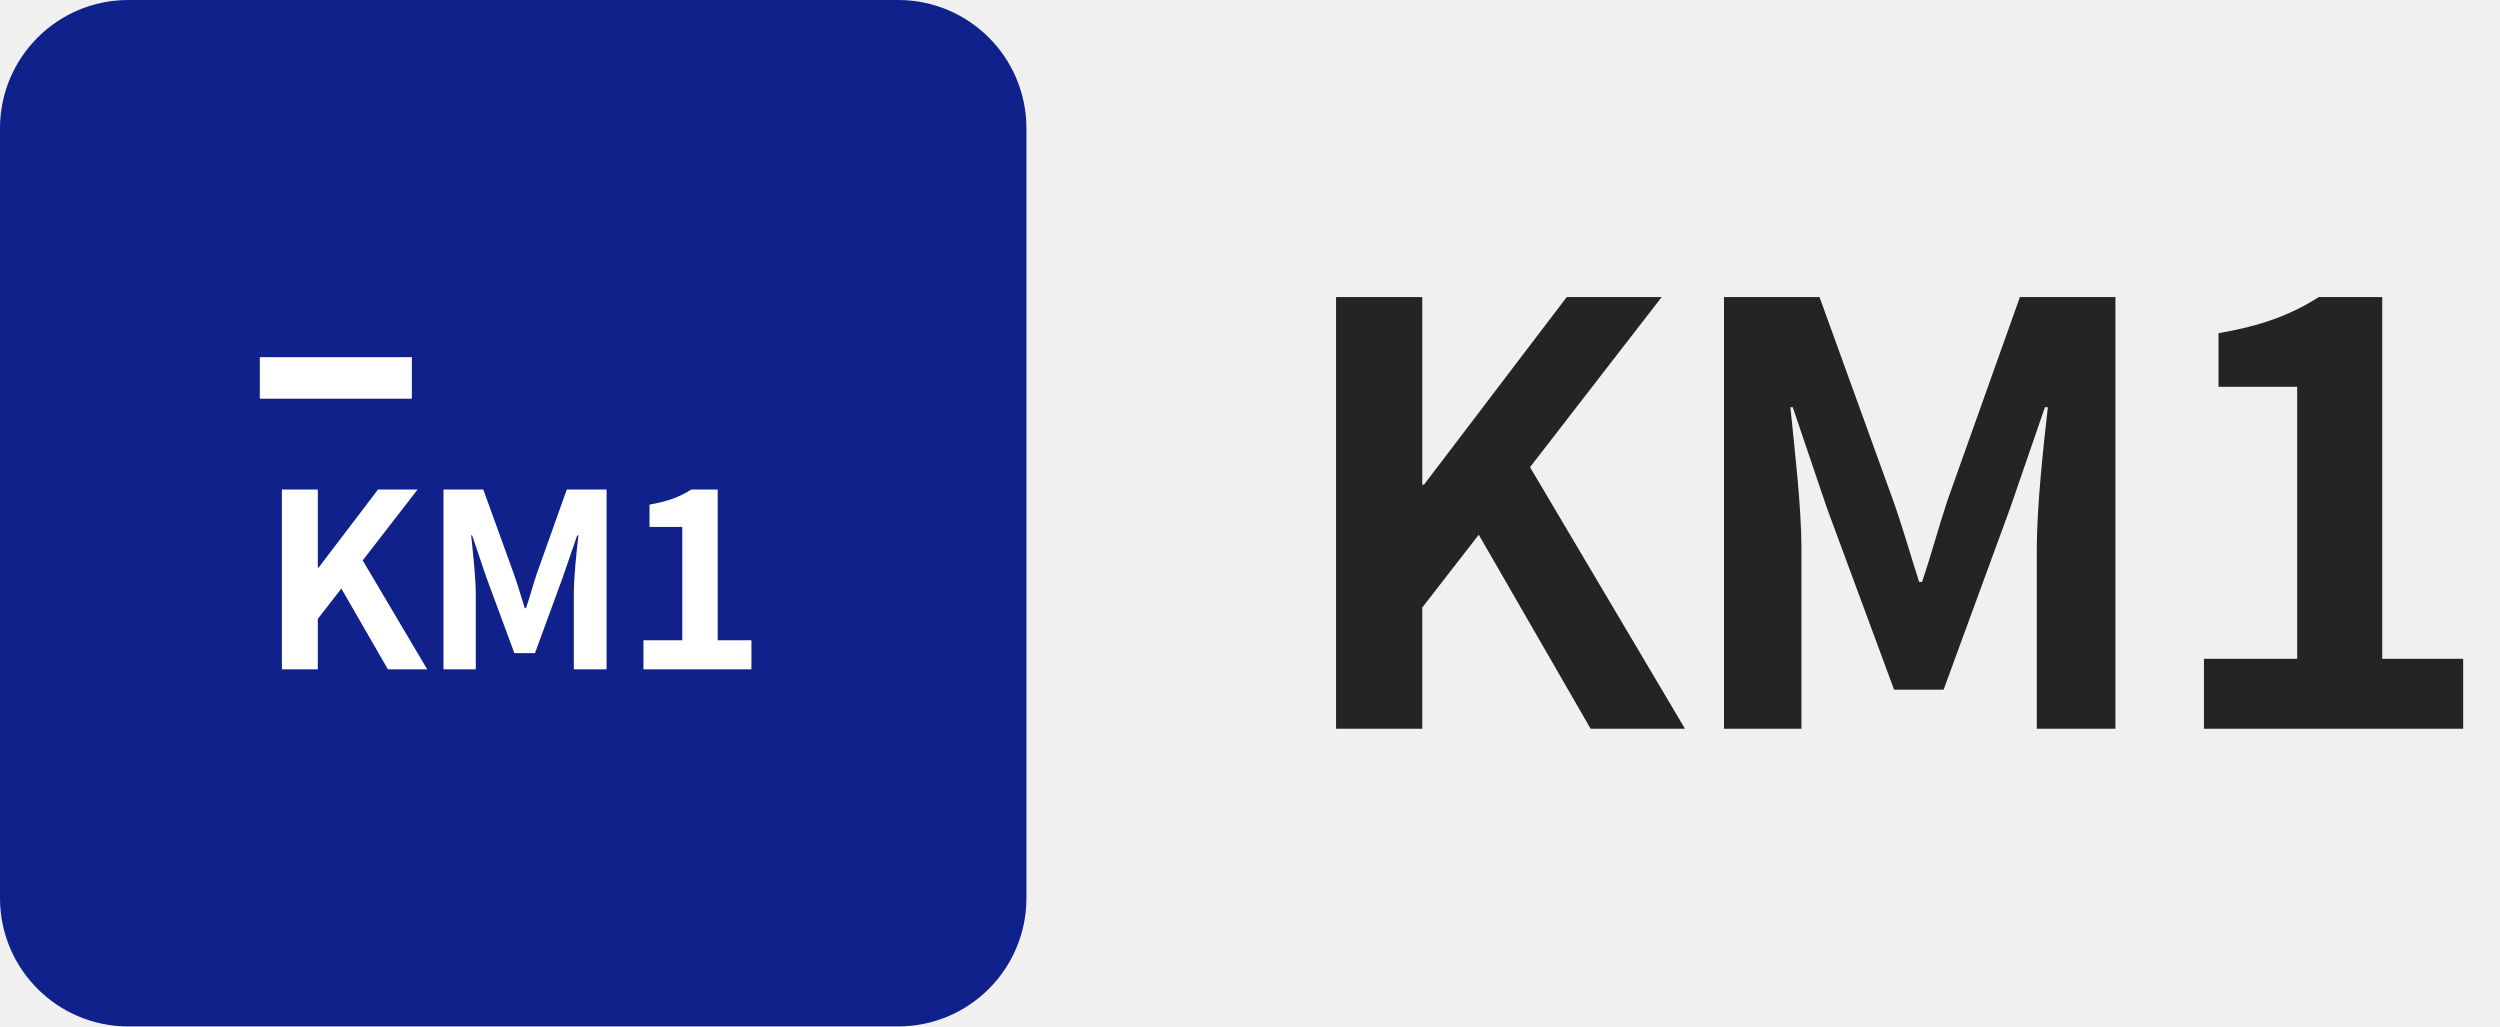
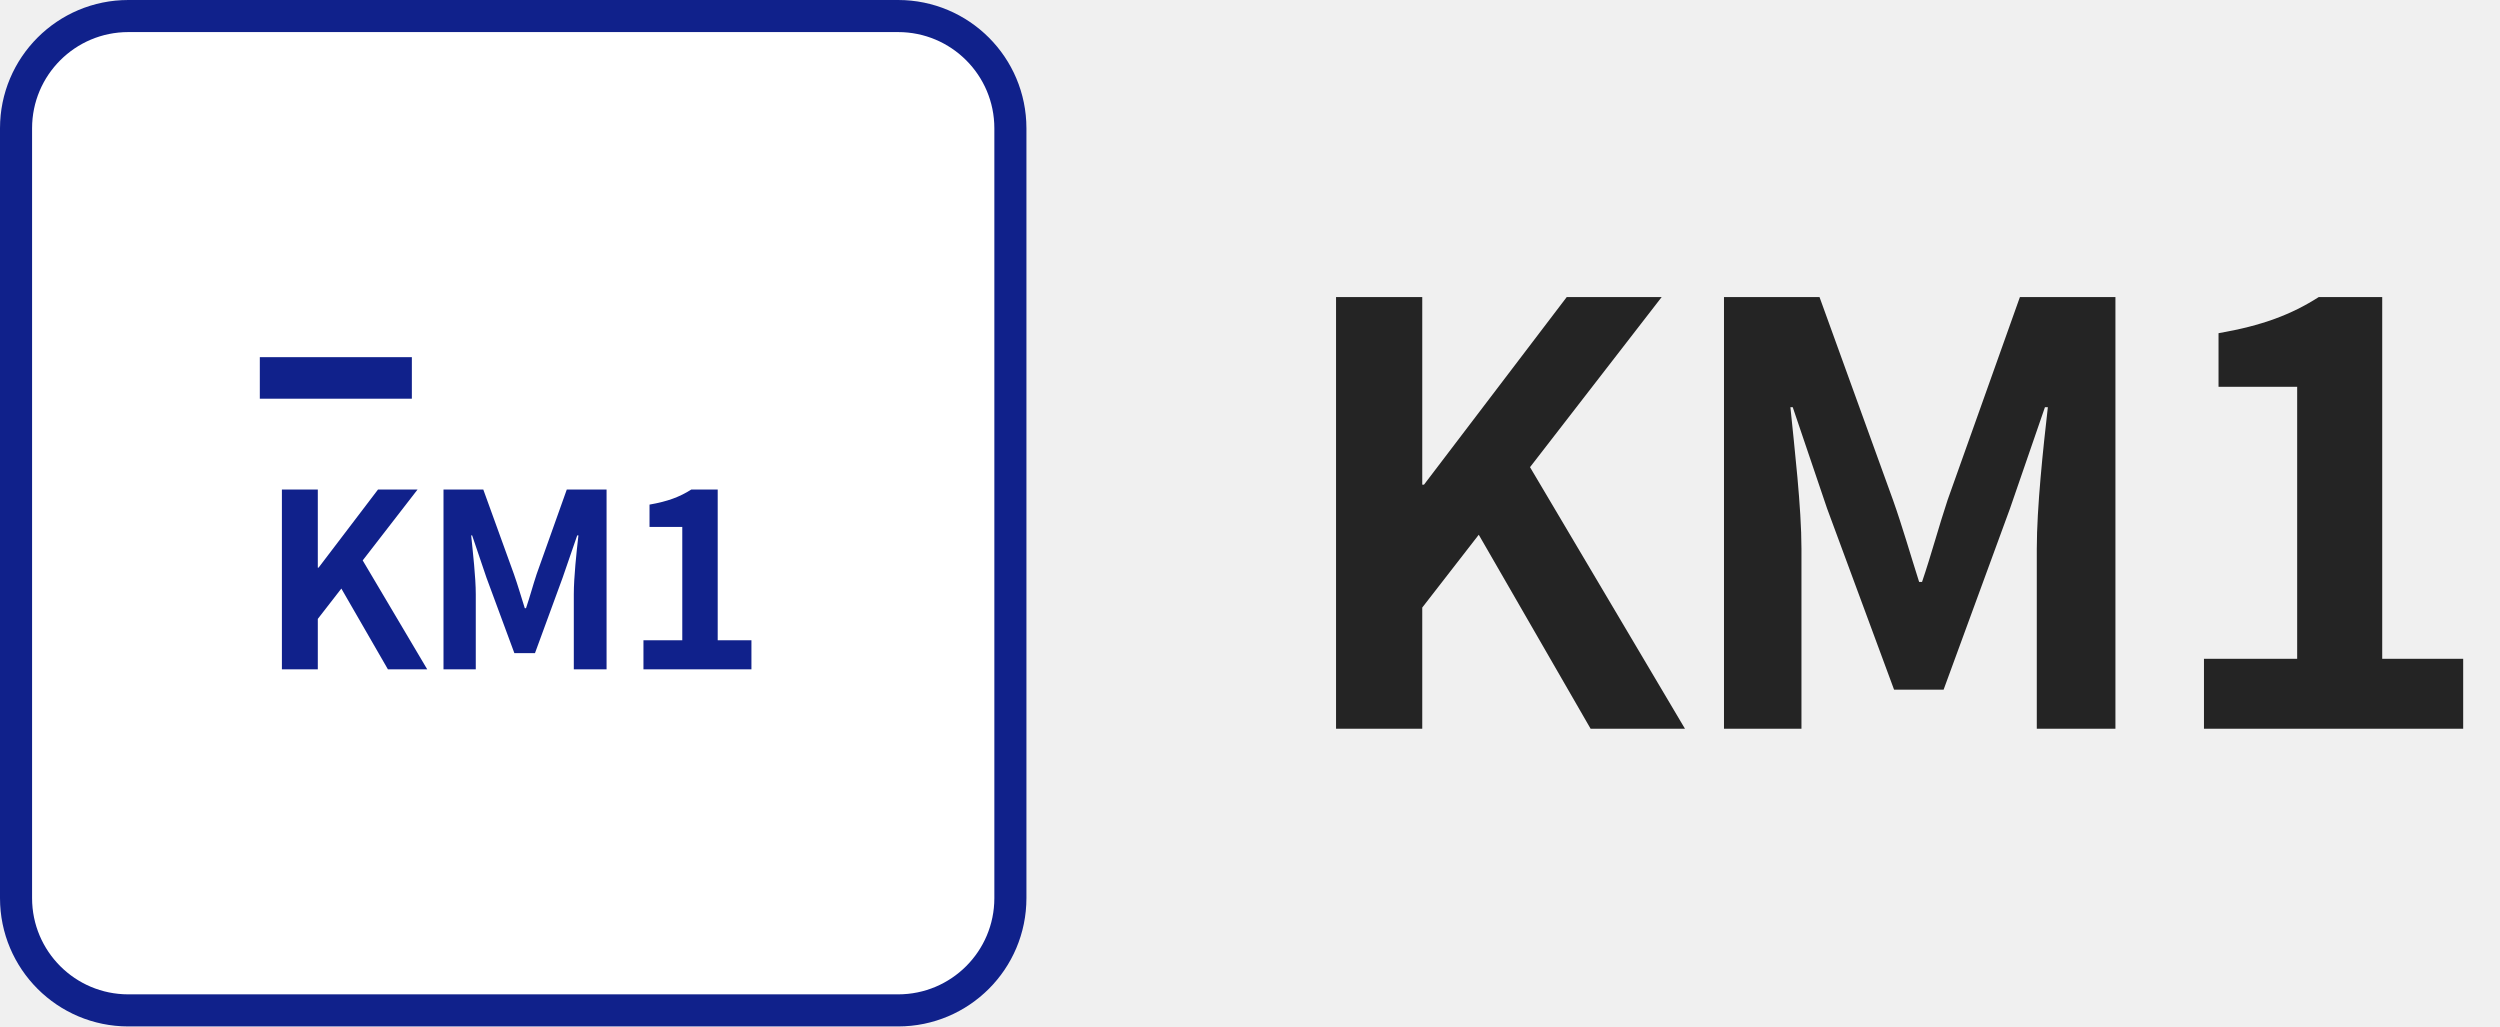
<svg xmlns="http://www.w3.org/2000/svg" width="155.88" height="64" viewBox="0 0 155.88 64">
  <g>
-     <rect width="64" height="64" rx="8.00" fill="#10218B" />
-     <path transform="translate(16.20 30.54) scale(0.01513)" d="M91 740.0H239V532.0L336 407.0L528 740.0H690L424 291.0L650 -1.0H487L242 321.0H239V-1.0H91ZM757.0 740.0H890.0V431.0C890.0 360.0 878.0 258.0 871.0 188.0H875.0L934.0 362.0L1049.0 673.0H1134.0L1248.0 362.0L1308.0 188.0H1313.0C1305.0 258.0 1294.0 360.0 1294.0 431.0V740.0H1429.0V-1.0H1265.0L1141.0 347.0C1126.0 392.0 1113.0 441.0 1097.0 488.0H1092.0C1077.0 441.0 1063.0 392.0 1047.0 347.0L921.0 -1.0H757.0ZM1581.0 740.0H2026.0V620.0H1887.0V-1.0H1778.0C1731.0 29.0 1681.0 48.0 1606.0 61.0V153.0H1741.0V620.0H1581.0Z" fill="#FFFFFF" />
-     <rect x="16.20" y="22.27" width="9.48" height="2.59" fill="#FFFFFF" />
+     <rect x="1" y="1" width="62" height="62" rx="7.00" fill="#FFFFFF" stroke="#10218B" stroke-width="2" />
+     <path transform="translate(16.20 30.54) scale(0.01513)" d="M91 740.0H239V532.0L336 407.0L528 740.0H690L424 291.0L650 -1.0H487L242 321.0H239V-1.0H91ZM757.0 740.0H890.0V431.0C890.0 360.0 878.0 258.0 871.0 188.0H875.0L934.0 362.0L1049.0 673.0H1134.0L1248.0 362.0L1308.0 188.0H1313.0C1305.0 258.0 1294.0 360.0 1294.0 431.0V740.0H1429.0V-1.0H1265.0L1141.0 347.0C1126.0 392.0 1113.0 441.0 1097.0 488.0H1092.0C1077.0 441.0 1063.0 392.0 1047.0 347.0L921.0 -1.0H757.0ZM1581.0 740.0H2026.0V620.0H1887.0V-1.0H1778.0C1731.0 29.0 1681.0 48.0 1606.0 61.0V153.0H1741.0V620.0H1581.0Z" fill="#10218B" />
+     <rect x="16.20" y="22.27" width="9.48" height="2.59" fill="#10218B" />
  </g>
  <path transform="translate(80.00 18.56) scale(0.03632)" d="M91 740.0H239V532.0L336 407.0L528 740.0H690L424 291.0L650 -1.0H487L242 321.0H239V-1.0H91ZM757.0 740.0H890.0V431.0C890.0 360.0 878.0 258.0 871.0 188.0H875.0L934.0 362.0L1049.0 673.0H1134.0L1248.0 362.0L1308.0 188.0H1313.0C1305.0 258.0 1294.0 360.0 1294.0 431.0V740.0H1429.0V-1.0H1265.0L1141.0 347.0C1126.0 392.0 1113.0 441.0 1097.0 488.0H1092.0C1077.0 441.0 1063.0 392.0 1047.0 347.0L921.0 -1.0H757.0ZM1581.0 740.0H2026.0V620.0H1887.0V-1.0H1778.0C1731.0 29.0 1681.0 48.0 1606.0 61.0V153.0H1741.0V620.0H1581.0Z" fill="#242424" />
</svg>
